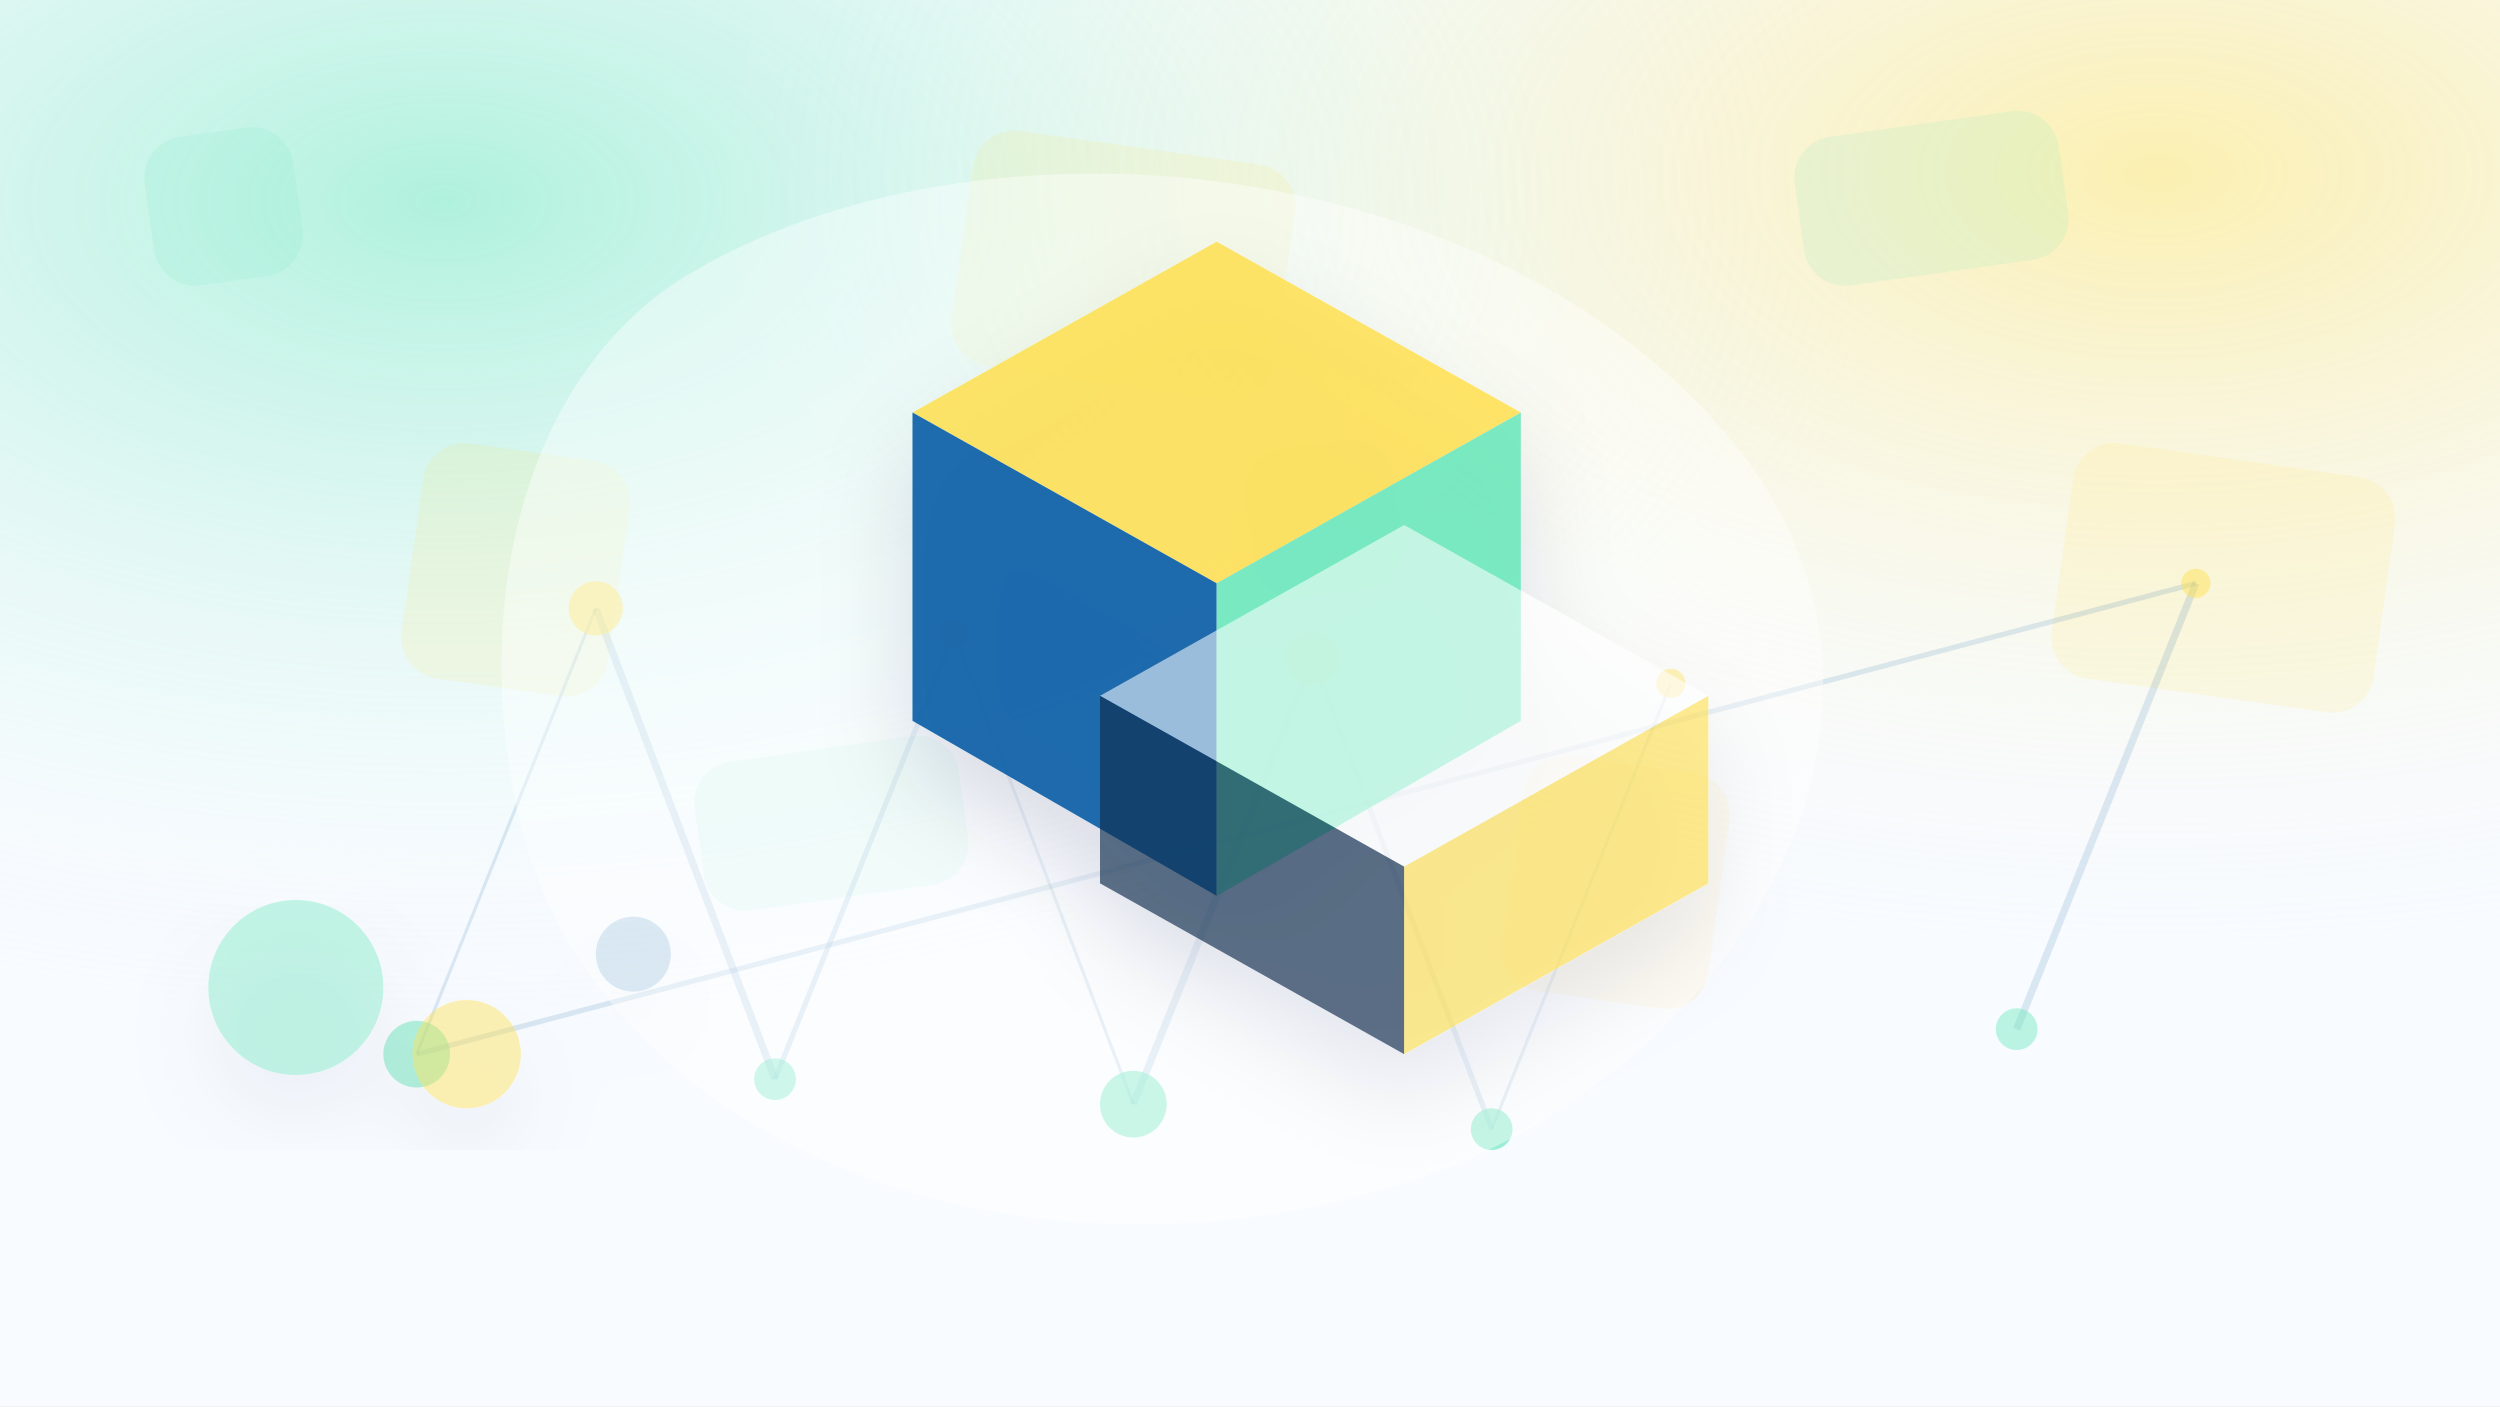
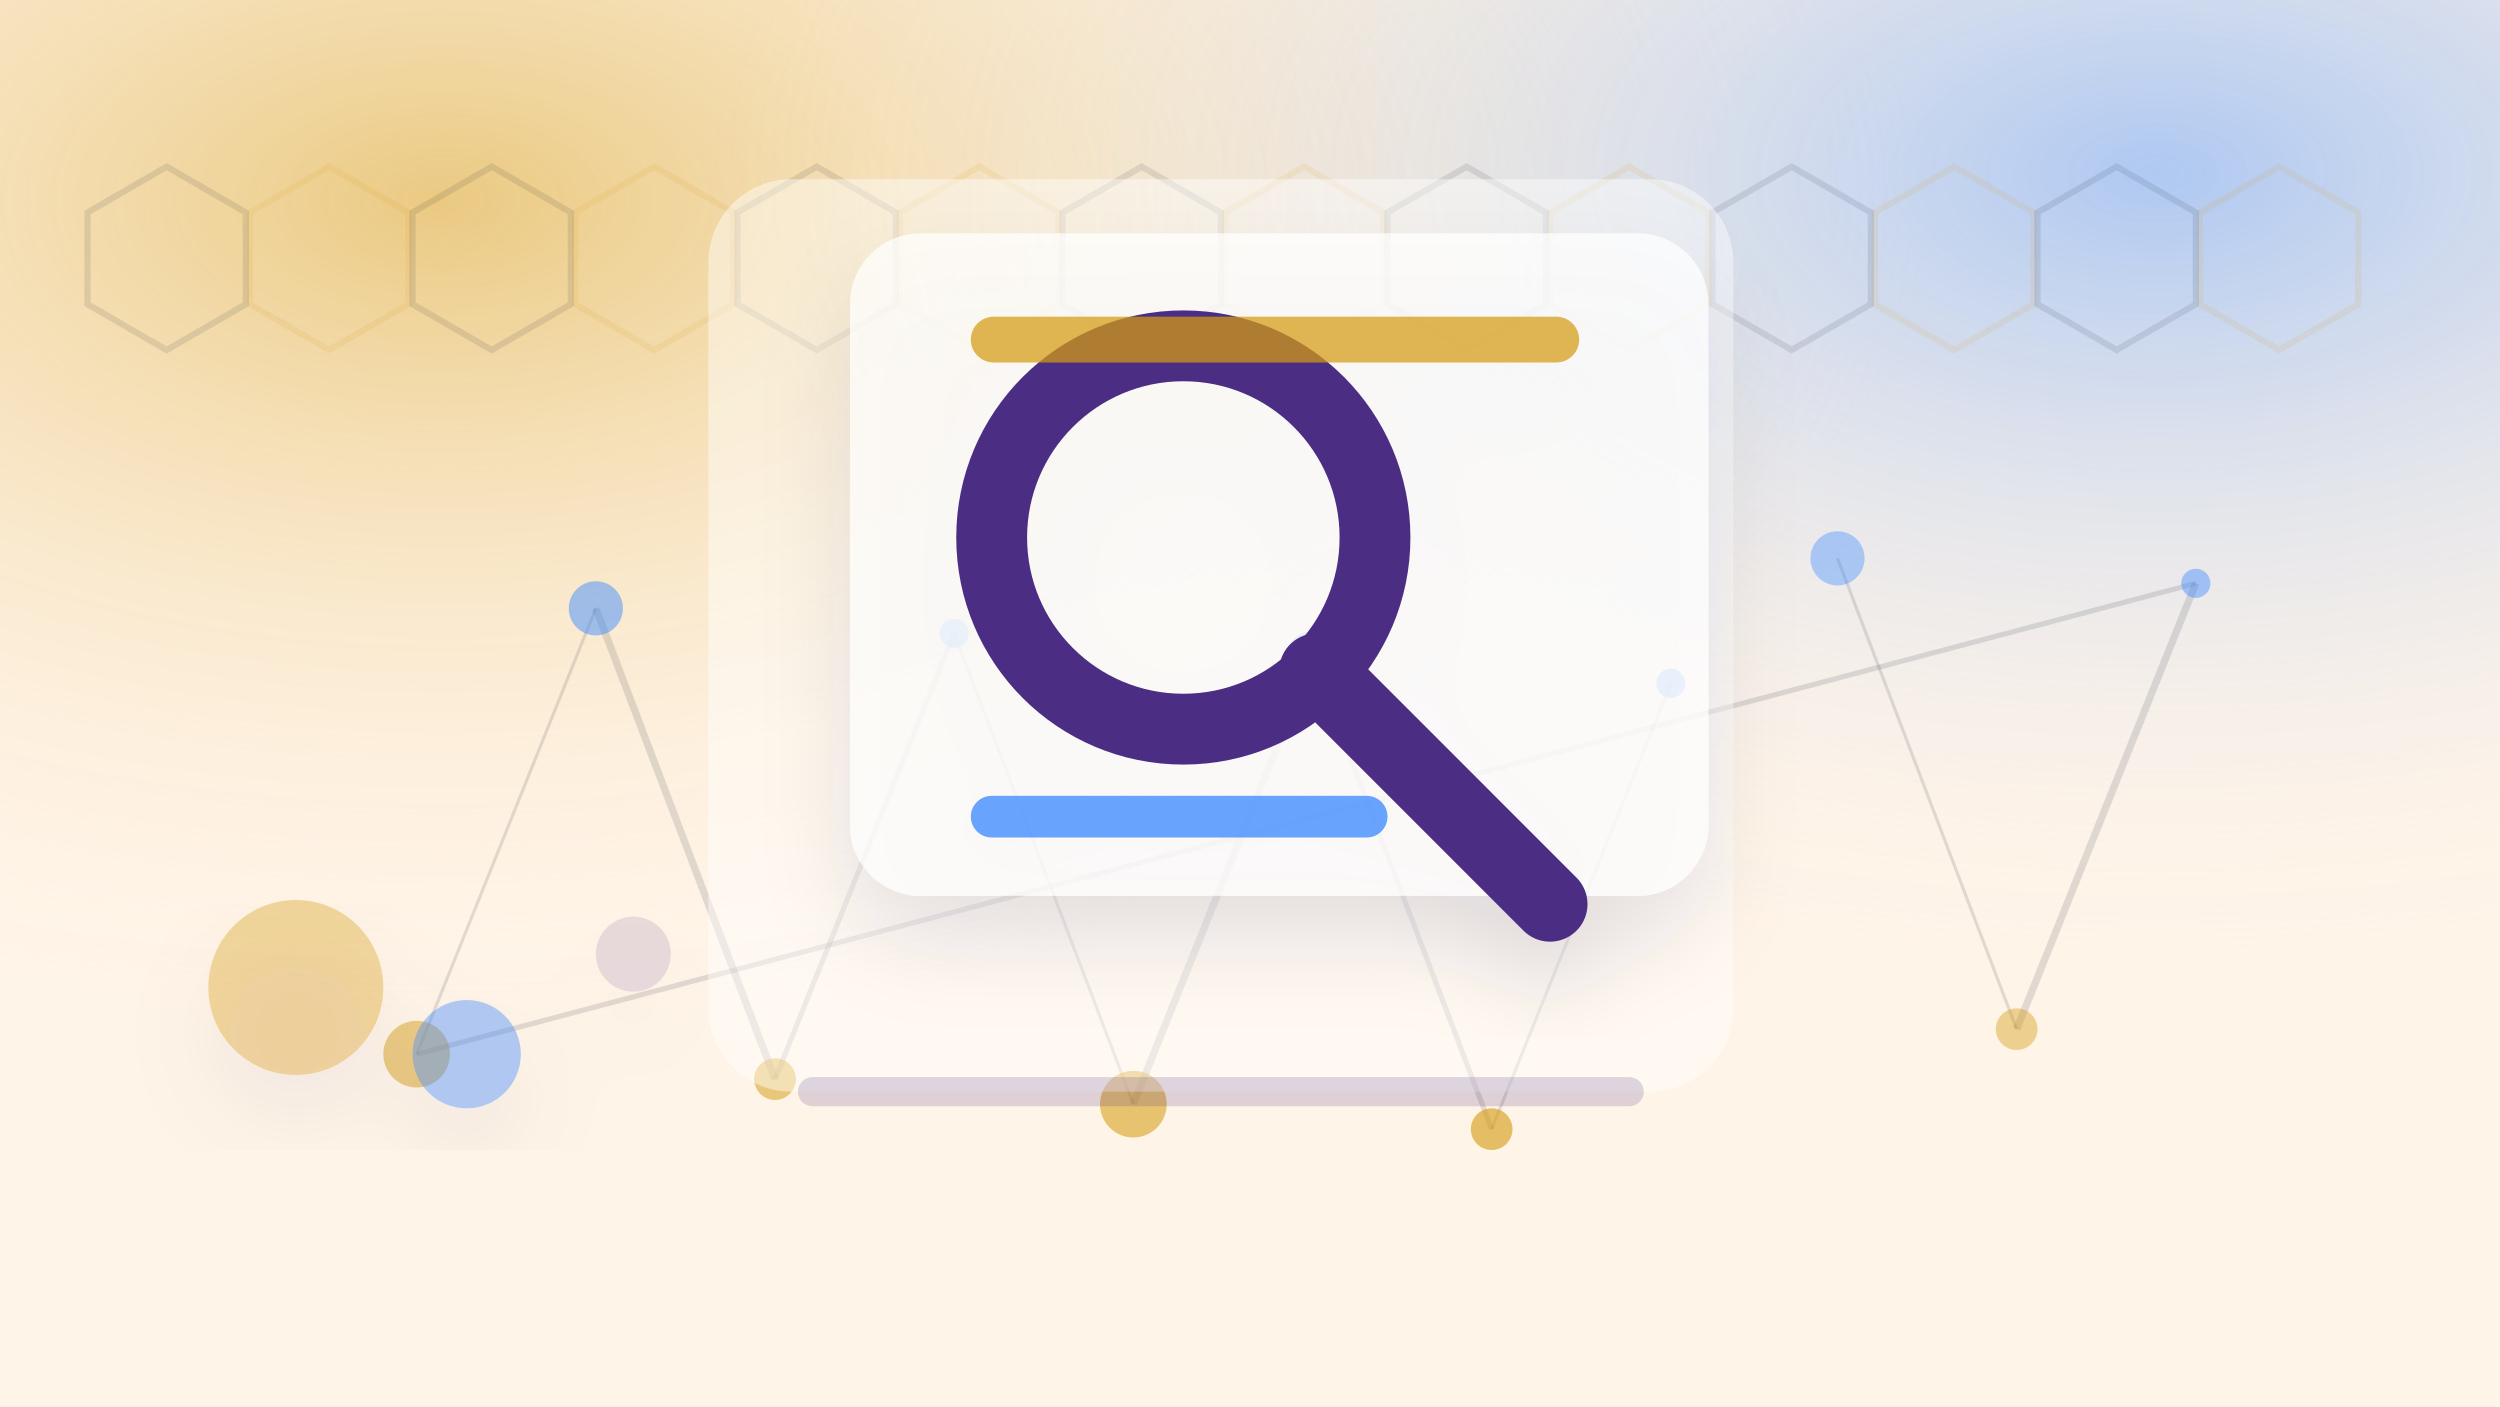
<svg xmlns="http://www.w3.org/2000/svg" width="1200" height="675" viewBox="0 0 1200 675" role="img" aria-labelledby="title desc">
  <defs>
    <radialGradient id="g1" cx="18%" cy="14%" r="60%">
-       <stop stop-color="#62e6b8" stop-opacity=".48" />
-       <stop offset="1" stop-color="#f8fbff" stop-opacity="0" />
+       <stop stop-color="#d49b12" stop-opacity=".48" />
+       <stop offset="1" stop-color="#fff4e8" stop-opacity="0" />
    </radialGradient>
    <radialGradient id="g2" cx="86%" cy="12%" r="58%">
-       <stop stop-color="#ffdf45" stop-opacity=".42" />
-       <stop offset="1" stop-color="#f8fbff" stop-opacity="0" />
+       <stop stop-color="#3f8cff" stop-opacity=".42" />
+       <stop offset="1" stop-color="#fff4e8" stop-opacity="0" />
    </radialGradient>
    <linearGradient id="split" x1="0" x2="1">
-       <stop stop-color="#f8fbff" />
-       <stop offset=".55" stop-color="#f8fbff" />
-       <stop offset=".55" stop-color="#fffdf2" />
-       <stop offset="1" stop-color="#eef8ff" />
+       <stop stop-color="#fff4e8" />
+       <stop offset=".55" stop-color="#fff4e8" />
+       <stop offset=".55" stop-color="#eef8ff" />
+       <stop offset="1" stop-color="#fff7d1" />
    </linearGradient>
    <filter id="shadow" x="-20%" y="-20%" width="140%" height="140%">
      <feDropShadow dx="0" dy="22" stdDeviation="22" flood-color="#12213a" flood-opacity=".14" />
    </filter>
  </defs>
-   <rect width="1200" height="675" fill="#f8fbff" />
+   <rect width="1200" height="675" fill="#fff4e8" />
  <rect width="1200" height="675" fill="url(#g1)" />
  <rect width="1200" height="675" fill="url(#g2)" />
  <g opacity=".9">
-     <rect x="70" y="64" width="72" height="72" rx="20" fill="#62e6b8" opacity=".13" transform="rotate(-8 100 90)" />
-     <rect x="202" y="214" width="100" height="114" rx="20" fill="#ffdf45" opacity=".13" transform="rotate(8 232 240)" />
-     <rect x="334" y="364" width="128" height="72" rx="20" fill="#62e6b8" opacity=".13" transform="rotate(-8 364 390)" />
-     <rect x="466" y="64" width="156" height="114" rx="20" fill="#ffdf45" opacity=".13" transform="rotate(8 496 90)" />
-     <rect x="598" y="214" width="72" height="72" rx="20" fill="#62e6b8" opacity=".13" transform="rotate(-8 628 240)" />
-     <rect x="730" y="364" width="100" height="114" rx="20" fill="#ffdf45" opacity=".13" transform="rotate(8 760 390)" />
-     <rect x="862" y="64" width="128" height="72" rx="20" fill="#62e6b8" opacity=".13" transform="rotate(-8 892 90)" />
-     <rect x="994" y="214" width="156" height="114" rx="20" fill="#ffdf45" opacity=".13" transform="rotate(8 1024 240)" />
+     <path d="M80 80l38 22v44l-38 22-38-22v-44z" fill="none" stroke="#172033" stroke-opacity=".12" stroke-width="3" />
+     <path d="M158 80l38 22v44l-38 22-38-22v-44z" fill="none" stroke="#d49b12" stroke-opacity=".12" stroke-width="3" />
+     <path d="M236 80l38 22v44l-38 22-38-22v-44z" fill="none" stroke="#172033" stroke-opacity=".12" stroke-width="3" />
+     <path d="M314 80l38 22v44l-38 22-38-22v-44z" fill="none" stroke="#d49b12" stroke-opacity=".12" stroke-width="3" />
+     <path d="M392 80l38 22v44l-38 22-38-22v-44z" fill="none" stroke="#172033" stroke-opacity=".12" stroke-width="3" />
+     <path d="M470 80l38 22v44l-38 22-38-22v-44z" fill="none" stroke="#d49b12" stroke-opacity=".12" stroke-width="3" />
+     <path d="M548 80l38 22v44l-38 22-38-22v-44z" fill="none" stroke="#172033" stroke-opacity=".12" stroke-width="3" />
+     <path d="M626 80l38 22v44l-38 22-38-22v-44z" fill="none" stroke="#d49b12" stroke-opacity=".12" stroke-width="3" />
+     <path d="M704 80l38 22v44l-38 22-38-22v-44z" fill="none" stroke="#172033" stroke-opacity=".12" stroke-width="3" />
+     <path d="M782 80l38 22v44l-38 22-38-22v-44z" fill="none" stroke="#d49b12" stroke-opacity=".12" stroke-width="3" />
+     <path d="M860 80l38 22v44l-38 22-38-22v-44z" fill="none" stroke="#172033" stroke-opacity=".12" stroke-width="3" />
+     <path d="M938 80l38 22v44l-38 22-38-22v-44z" fill="none" stroke="#d49b12" stroke-opacity=".12" stroke-width="3" />
+     <path d="M1016 80l38 22v44l-38 22-38-22v-44z" fill="none" stroke="#172033" stroke-opacity=".12" stroke-width="3" />
+     <path d="M1094 80l38 22v44l-38 22-38-22v-44z" fill="none" stroke="#d49b12" stroke-opacity=".12" stroke-width="3" />
  </g>
  <g>
-     <line x1="802" y1="328" x2="716" y2="542" stroke="#0f5fa8" stroke-opacity=".13" stroke-width="1.5" />
-     <line x1="716" y1="542" x2="630" y2="316" stroke="#0f5fa8" stroke-opacity=".13" stroke-width="2.5" />
-     <line x1="630" y1="316" x2="544" y2="530" stroke="#0f5fa8" stroke-opacity=".13" stroke-width="3.5" />
-     <line x1="544" y1="530" x2="458" y2="304" stroke="#0f5fa8" stroke-opacity=".13" stroke-width="1.5" />
-     <line x1="458" y1="304" x2="372" y2="518" stroke="#0f5fa8" stroke-opacity=".13" stroke-width="2.5" />
-     <line x1="372" y1="518" x2="286" y2="292" stroke="#0f5fa8" stroke-opacity=".13" stroke-width="3.5" />
-     <line x1="286" y1="292" x2="200" y2="506" stroke="#0f5fa8" stroke-opacity=".13" stroke-width="1.5" />
-     <line x1="200" y1="506" x2="1054" y2="280" stroke="#0f5fa8" stroke-opacity=".13" stroke-width="2.5" />
-     <line x1="1054" y1="280" x2="968" y2="494" stroke="#0f5fa8" stroke-opacity=".13" stroke-width="3.5" />
-     <circle cx="802" cy="328" r="7" fill="#ffdf45" opacity="0.64" />
-     <circle cx="716" cy="542" r="10" fill="#62e6b8" opacity="0.615" />
-     <circle cx="630" cy="316" r="13" fill="#ffdf45" opacity="0.59" />
-     <circle cx="544" cy="530" r="16" fill="#62e6b8" opacity="0.565" />
-     <circle cx="458" cy="304" r="7" fill="#ffdf45" opacity="0.54" />
-     <circle cx="372" cy="518" r="10" fill="#62e6b8" opacity="0.515" />
-     <circle cx="286" cy="292" r="13" fill="#ffdf45" opacity="0.49" />
-     <circle cx="200" cy="506" r="16" fill="#62e6b8" opacity="0.465" />
-     <circle cx="1054" cy="280" r="7" fill="#ffdf45" opacity="0.44" />
-     <circle cx="968" cy="494" r="10" fill="#62e6b8" opacity="0.415" />
+     <line x1="802" y1="328" x2="716" y2="542" stroke="#172033" stroke-opacity=".13" stroke-width="1.5" />
+     <line x1="716" y1="542" x2="630" y2="316" stroke="#172033" stroke-opacity=".13" stroke-width="2.5" />
+     <line x1="630" y1="316" x2="544" y2="530" stroke="#172033" stroke-opacity=".13" stroke-width="3.5" />
+     <line x1="544" y1="530" x2="458" y2="304" stroke="#172033" stroke-opacity=".13" stroke-width="1.5" />
+     <line x1="458" y1="304" x2="372" y2="518" stroke="#172033" stroke-opacity=".13" stroke-width="2.5" />
+     <line x1="372" y1="518" x2="286" y2="292" stroke="#172033" stroke-opacity=".13" stroke-width="3.5" />
+     <line x1="286" y1="292" x2="200" y2="506" stroke="#172033" stroke-opacity=".13" stroke-width="1.5" />
+     <line x1="200" y1="506" x2="1054" y2="280" stroke="#172033" stroke-opacity=".13" stroke-width="2.5" />
+     <line x1="1054" y1="280" x2="968" y2="494" stroke="#172033" stroke-opacity=".13" stroke-width="3.5" />
+     <line x1="968" y1="494" x2="882" y2="268" stroke="#172033" stroke-opacity=".13" stroke-width="1.5" />
+     <circle cx="802" cy="328" r="7" fill="#3f8cff" opacity="0.64" />
+     <circle cx="716" cy="542" r="10" fill="#d49b12" opacity="0.615" />
+     <circle cx="630" cy="316" r="13" fill="#3f8cff" opacity="0.59" />
+     <circle cx="544" cy="530" r="16" fill="#d49b12" opacity="0.565" />
+     <circle cx="458" cy="304" r="7" fill="#3f8cff" opacity="0.54" />
+     <circle cx="372" cy="518" r="10" fill="#d49b12" opacity="0.515" />
+     <circle cx="286" cy="292" r="13" fill="#3f8cff" opacity="0.49" />
+     <circle cx="200" cy="506" r="16" fill="#d49b12" opacity="0.465" />
+     <circle cx="1054" cy="280" r="7" fill="#3f8cff" opacity="0.44" />
+     <circle cx="968" cy="494" r="10" fill="#d49b12" opacity="0.415" />
+     <circle cx="882" cy="268" r="13" fill="#3f8cff" opacity="0.39" />
  </g>
  <g transform="translate(-300 0)">
-     <path d="M630 132C770 48 1014 72 1130 210c108 128 8 302-150 356-184 62-396-12-432-178-22-104 6-210 82-256Z" fill="#fff" opacity=".42" />
+     <rect x="640" y="86" width="492" height="438" rx="40" fill="#fff" opacity=".44" />
+     <path d="M690 524h392" stroke="#4b2e83" stroke-opacity=".18" stroke-width="14" stroke-linecap="round" />
  </g>
  <g transform="translate(-300 0)" filter="url(#shadow)">
-     <g transform="translate(724 116)">
-       <polygon points="160,0 306,82 160,164 14,82" fill="#ffdf45" opacity=".8" />
-       <polygon points="14,82 160,164 160,314 14,230" fill="#0f5fa8" opacity=".92" />
-       <polygon points="306,82 160,164 160,314 306,230" fill="#62e6b8" opacity=".82" />
-       <polygon points="250,136 396,218 250,300 104,218" fill="#fff" opacity=".55" />
-       <polygon points="104,218 250,300 250,390 104,308" fill="#0d2b4d" opacity=".65" />
-       <polygon points="396,218 250,300 250,390 396,308" fill="#ffdf45" opacity=".58" />
+     <g transform="translate(708 112)">
+       <rect x="0" y="0" width="412" height="318" rx="34" fill="#fff" opacity=".7" />
+       <circle cx="160" cy="146" r="92" fill="none" stroke="#4b2e83" stroke-width="34" />
+       <path d="M224 210l112 112" stroke="#4b2e83" stroke-width="36" stroke-linecap="round" />
+       <rect x="58" y="40" width="292" height="22" rx="11" fill="#d49b12" opacity=".72" />
+       <rect x="58" y="270" width="200" height="20" rx="10" fill="#3f8cff" opacity=".78" />
    </g>
  </g>
  <g filter="url(#shadow)" opacity=".82">
-     <circle cx="142" cy="474" r="42" fill="#62e6b8" opacity=".44" />
-     <circle cx="224" cy="506" r="26" fill="#ffdf45" opacity=".5" />
-     <circle cx="304" cy="458" r="18" fill="#0f5fa8" opacity=".16" />
+     <circle cx="142" cy="474" r="42" fill="#d49b12" opacity=".44" />
+     <circle cx="224" cy="506" r="26" fill="#3f8cff" opacity=".5" />
+     <circle cx="304" cy="458" r="18" fill="#4b2e83" opacity=".16" />
  </g>
</svg>
